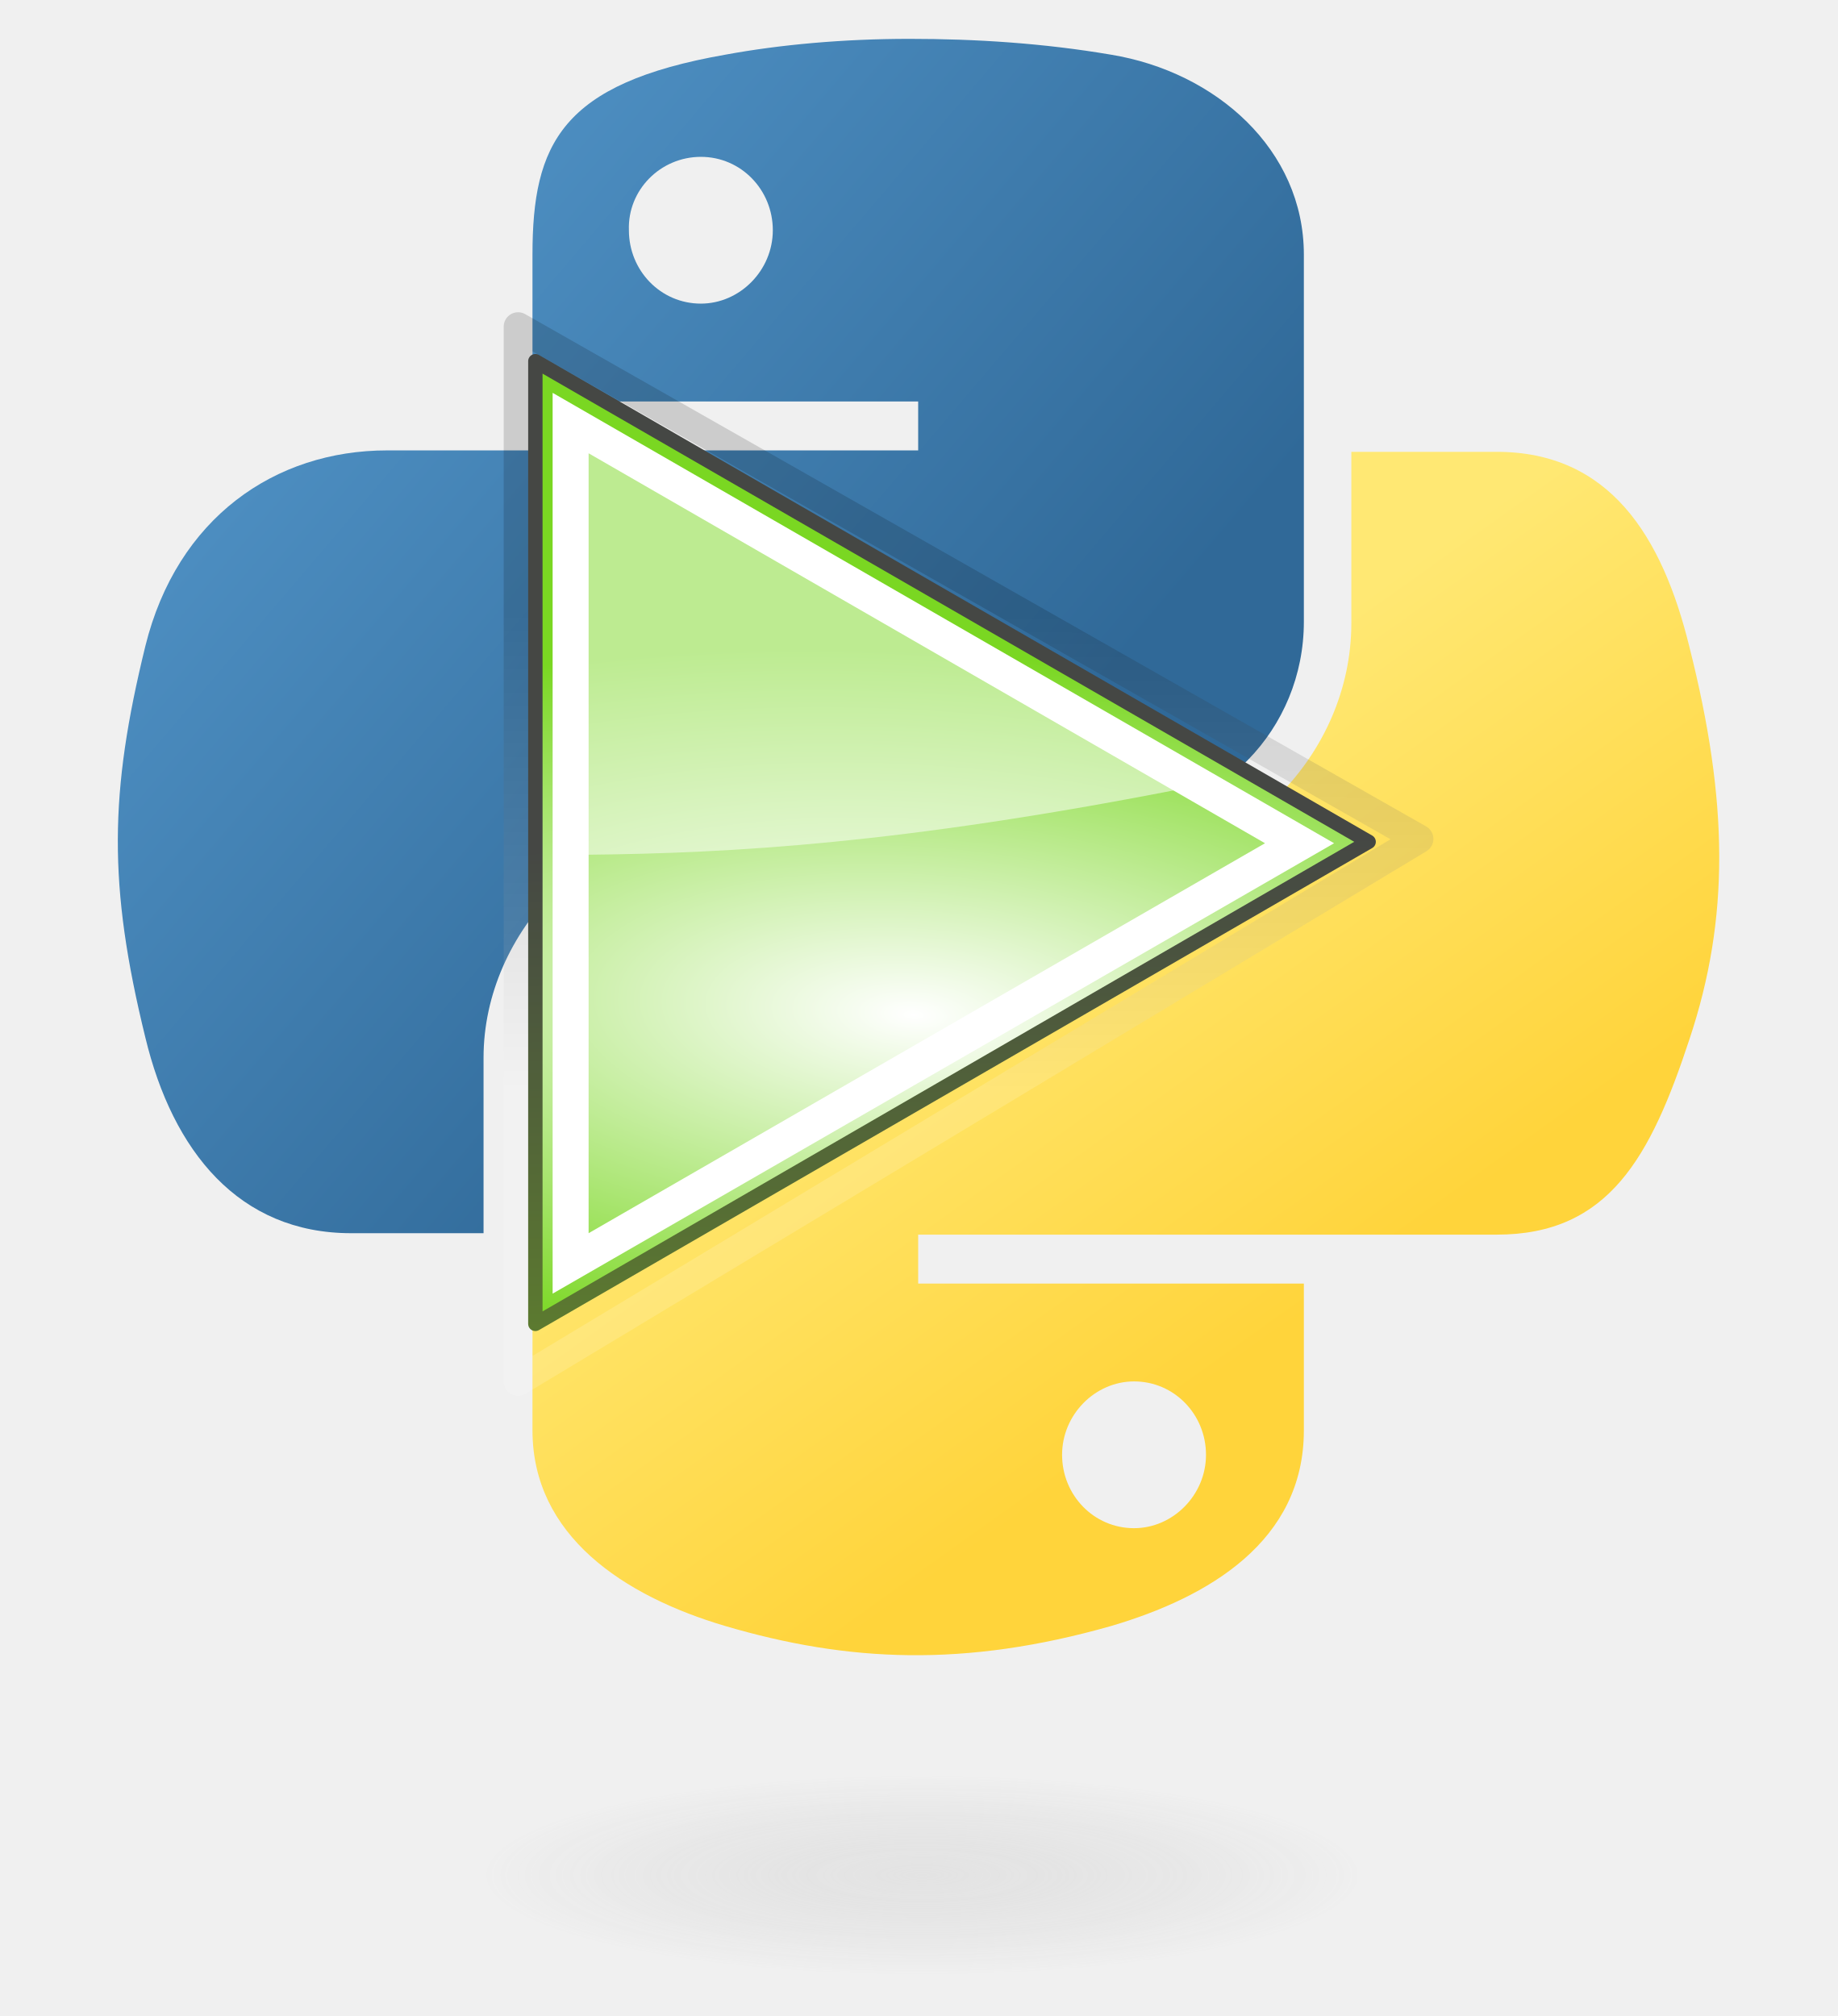
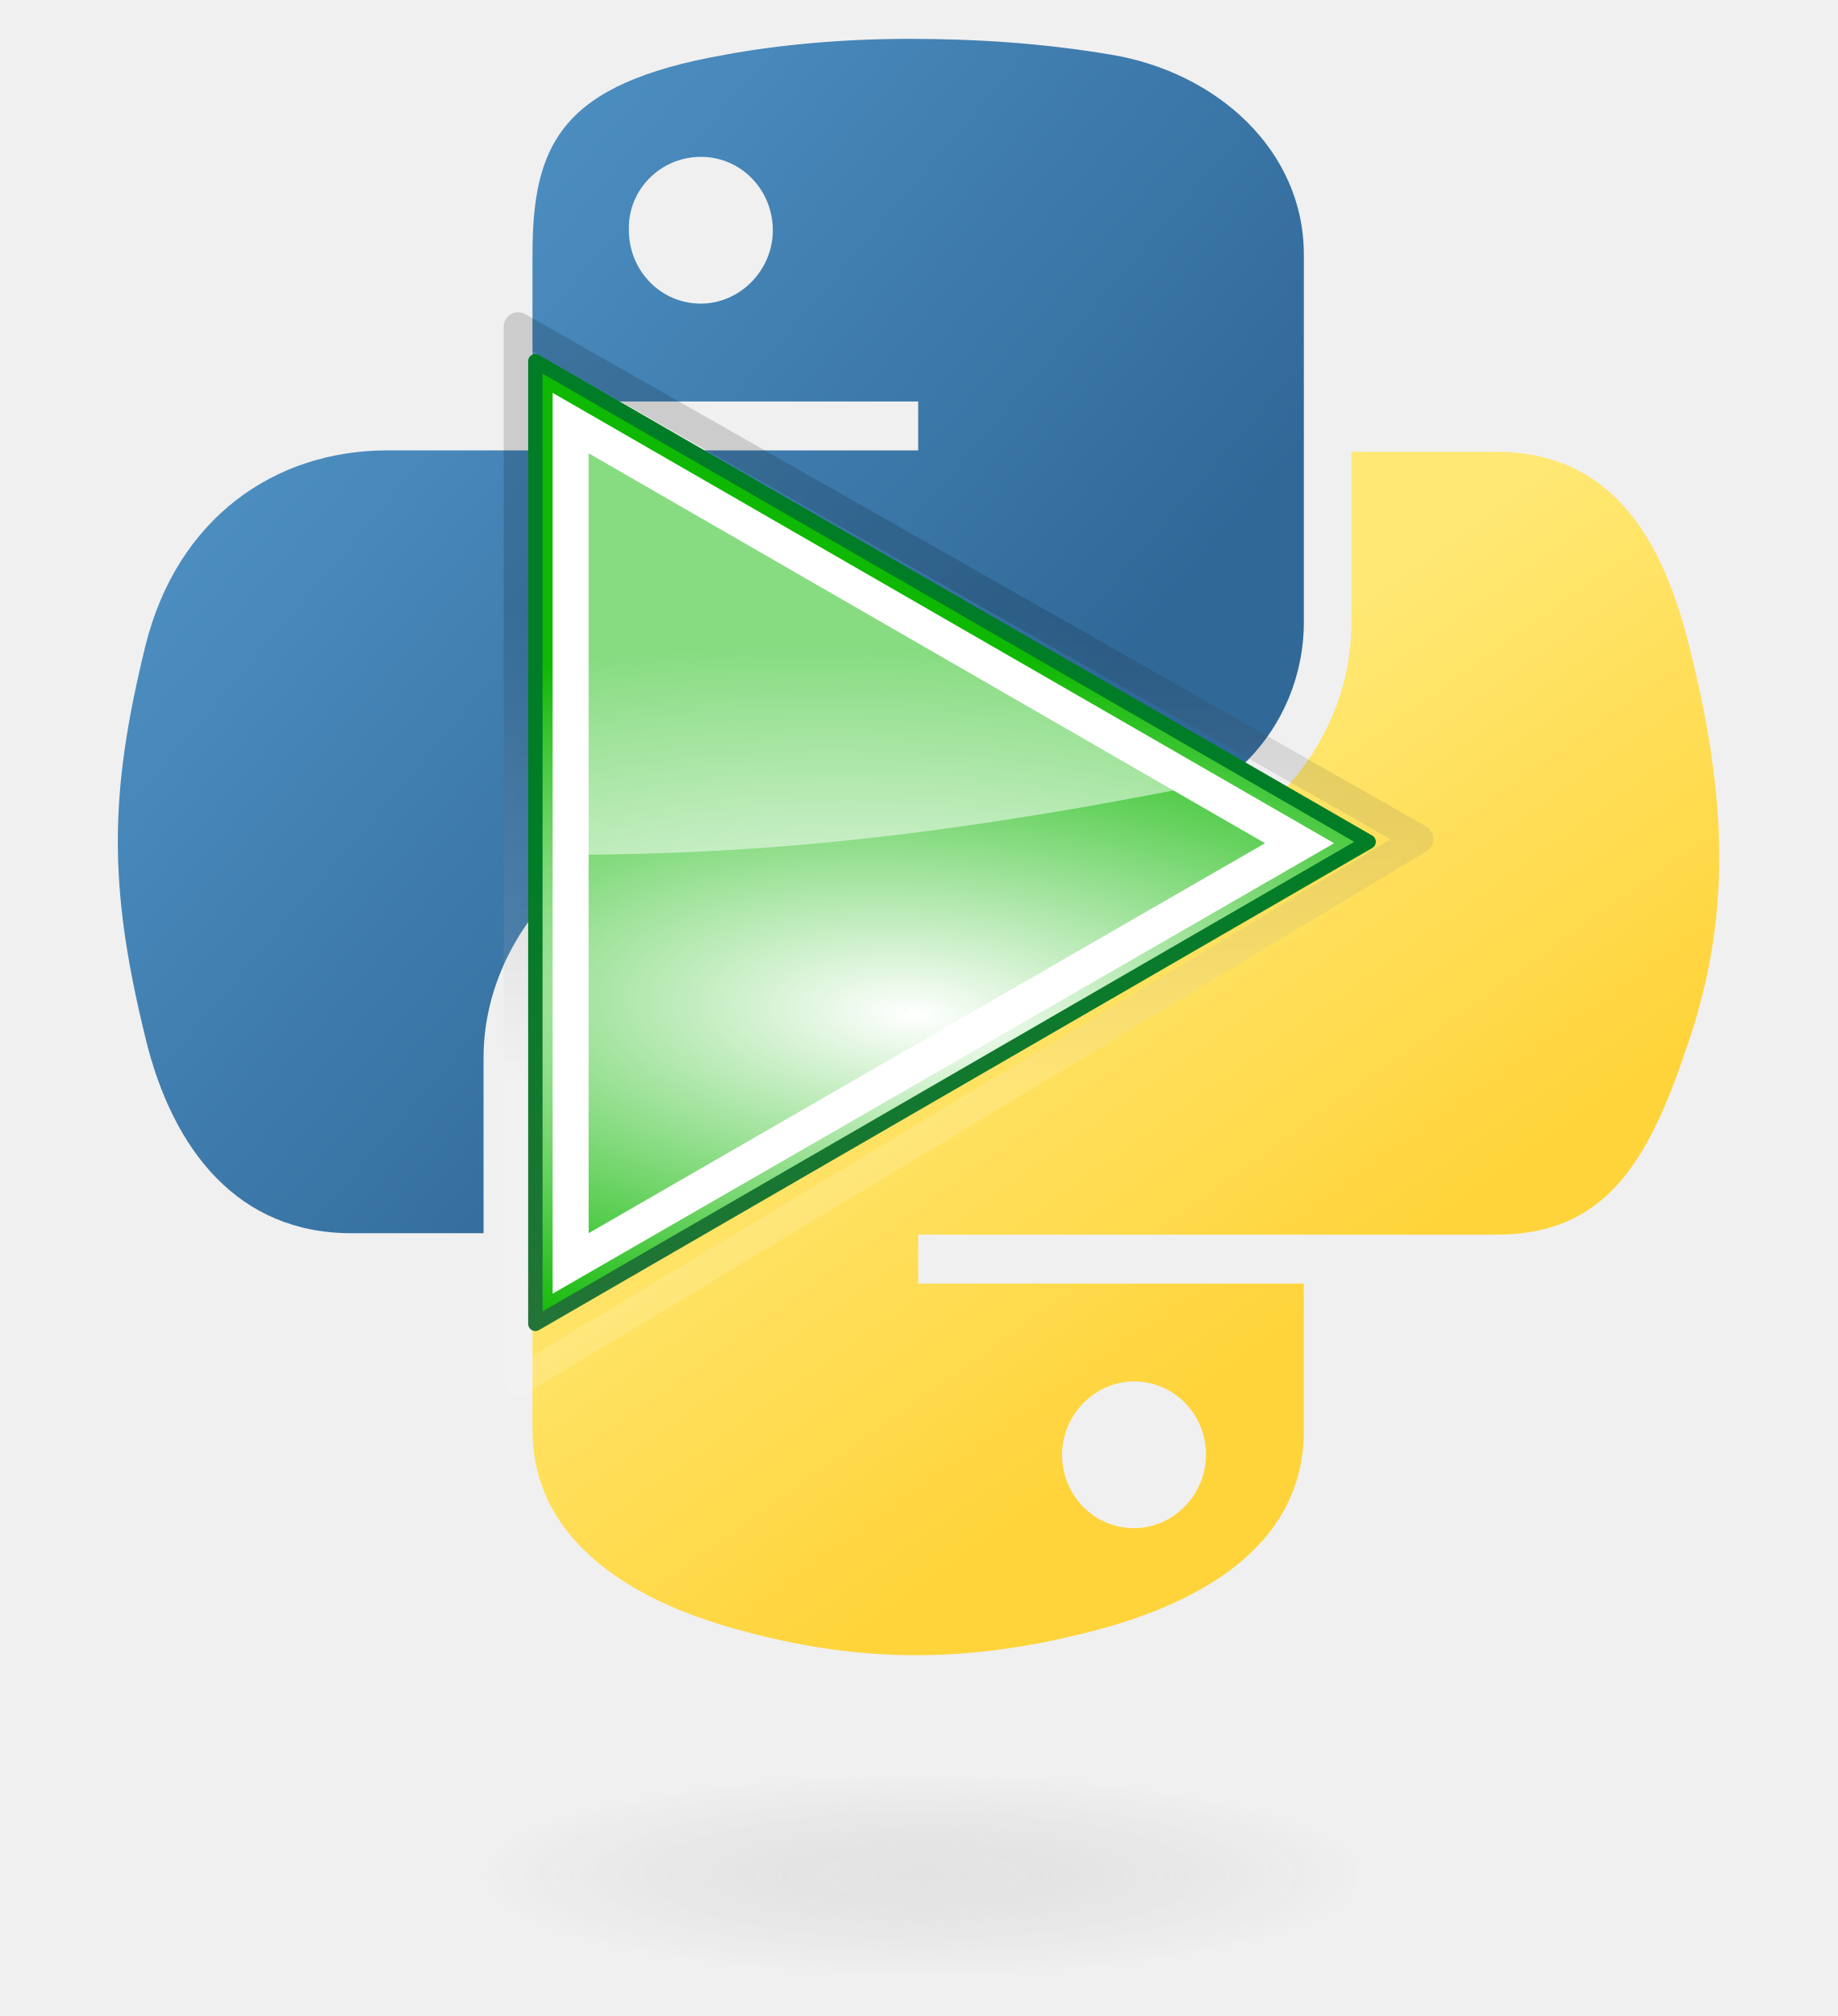
<svg xmlns="http://www.w3.org/2000/svg" version="1.1" id="svg2" x="0px" y="0px" viewBox="0 0 127.7 140.1" style="enable-background:new 0 0 127.7 140.1;" xml:space="preserve">
  <style type="text/css">
- 	.st0{fill:url(#path1948_00000167379353135965498910000001991899059054782392_);}
- 	.st1{fill:url(#path1950_00000164481177286001465060000002399431313377878944_);}
- 	.st2{opacity:0.444;fill:url(#path1894_00000099659987716212976790000016909475767214397604_);enable-background:new    ;}
+ 	.st0{fill:url(#path1948_00000137131809476121407750000015689482373966944904_);}
+ 	.st1{fill:url(#path1950_00000008123870221791722090000002292014470236429498_);}
+ 	.st2{opacity:0.444;fill:url(#path1894_00000088855964171493159270000012195364479636252081_);enable-background:new    ;}
	
- 		.st3{opacity:0.15;fill:none;stroke:url(#path2682_00000044875796433975509750000003933513221586626208_);stroke-width:2;stroke-linecap:square;stroke-linejoin:round;enable-background:new    ;}
- 	.st4{fill-rule:evenodd;clip-rule:evenodd;fill:url(#path3375_00000119100418631651867370000014544981199852612257_);}
+ 		.st3{opacity:0.15;fill:none;stroke:url(#path2682_00000029031294150568757360000000182428303727507595_);stroke-width:2;stroke-linecap:square;stroke-linejoin:round;enable-background:new    ;}
+ 	.st4{fill-rule:evenodd;clip-rule:evenodd;fill:url(#path3375_00000080183019776818845340000004039149789064604075_);}
	
- 		.st5{fill:none;stroke:url(#path2479_00000130618153425250372900000009593427637859407259_);stroke-width:1;stroke-linecap:square;stroke-linejoin:round;}
+ 		.st5{fill:none;stroke:url(#path2479_00000167384451955216124370000001798300951791580593_);stroke-linecap:square;stroke-linejoin:round;}
	.st6{fill-rule:evenodd;clip-rule:evenodd;fill:#FFFFFF;}
	.st7{opacity:0.5;fill:#FFFFFF;enable-background:new    ;}
</style>
  <g>
-     <linearGradient id="path1948_00000180368711656126478340000015267862340697363844_" gradientUnits="userSpaceOnUse" x1="231.665" y1="-210.531" x2="340.681" y2="-304.325" gradientTransform="matrix(0.5625 0 0 -0.568 -124.7933 -113.6822)">
+     <linearGradient id="path1948_00000139983765516140201760000006350268643929298075_" gradientUnits="userSpaceOnUse" x1="412.975" y1="1319.277" x2="521.991" y2="1413.071" gradientTransform="matrix(0.5625 0 0 0.568 -226.7308 -743.5076)">
      <stop offset="0" style="stop-color:#5A9FD4" />
      <stop offset="1" style="stop-color:#306998" />
    </linearGradient>
-     <path id="path1948" style="fill:url(#path1948_00000180368711656126478340000015267862340697363844_);" d="M63.2,2.7   c-4.6,0-9,0.4-12.8,1.1C39,5.8,37,10,37,17.7v10.2h26.8v3.4H37H26.9c-7.8,0-14.6,4.7-16.8,13.6c-2.5,10.2-2.6,16.6,0,27.2   c1.9,7.9,6.5,13.6,14.3,13.6h9.2V73.5c0-8.8,7.7-16.7,16.8-16.7h26.8c7.5,0,13.4-6.1,13.4-13.6V17.7c0-7.3-6.1-12.7-13.4-13.9   C72.5,3,67.8,2.7,63.2,2.7z M48.7,10.9c2.8,0,5,2.3,5,5.1c0,2.8-2.3,5.1-5,5.1c-2.8,0-5-2.3-5-5.1C43.6,13.2,45.9,10.9,48.7,10.9z" />
-     <linearGradient id="path1950_00000133497245978541203700000016533753418850225035_" gradientUnits="userSpaceOnUse" x1="382.828" y1="-361.093" x2="343.898" y2="-306.014" gradientTransform="matrix(0.5625 0 0 -0.568 -124.7933 -113.6822)">
+     <path id="path1948" style="fill:url(#path1948_00000139983765516140201760000006350268643929298075_);" d="M63.2,2.7   c-4.6,0-9,0.4-12.8,1.1C39,5.8,37,10,37,17.7v10.2h26.8v3.4H37H26.9c-7.8,0-14.6,4.7-16.8,13.6c-2.5,10.2-2.6,16.6,0,27.2   C12,80,16.6,85.7,24.4,85.7h9.2V73.5c0-8.8,7.7-16.7,16.8-16.7h26.8c7.5,0,13.4-6.1,13.4-13.6V17.7c0-7.3-6.1-12.7-13.4-13.9   C72.5,3,67.8,2.7,63.2,2.7z M48.7,10.9c2.8,0,5,2.3,5,5.1s-2.3,5.1-5,5.1c-2.8,0-5-2.3-5-5.1C43.6,13.2,45.9,10.9,48.7,10.9z" />
+     <linearGradient id="path1950_00000118380244281132475880000017796475122625590432_" gradientUnits="userSpaceOnUse" x1="564.118" y1="1469.892" x2="525.189" y2="1414.813" gradientTransform="matrix(0.5625 0 0 0.568 -226.7308 -743.5076)">
      <stop offset="0" style="stop-color:#FFD43B" />
      <stop offset="1" style="stop-color:#FFE873" />
    </linearGradient>
-     <path id="path1950" style="fill:url(#path1950_00000133497245978541203700000016533753418850225035_);" d="M93.9,31.4v11.9   c0,9.2-7.8,17-16.8,17H50.4C43,60.3,37,66.5,37,73.9v25.5c0,7.3,6.3,11.5,13.4,13.6c8.5,2.5,16.6,2.9,26.8,0   c6.8-2,13.4-5.9,13.4-13.6V89.2H63.8v-3.4h26.8H104c7.8,0,10.7-5.4,13.4-13.6c2.8-8.4,2.7-16.5,0-27.2c-1.9-7.8-5.6-13.6-13.4-13.6   L93.9,31.4z M78.8,96c2.8,0,5,2.3,5,5.1c0,2.8-2.3,5.1-5,5.1c-2.8,0-5-2.3-5-5.1C73.8,98.3,76.1,96,78.8,96z" />
-     <radialGradient id="path1894_00000078726185291619338500000009610938616239668382_" cx="-1742.713" cy="93.788" r="29.037" gradientTransform="matrix(1.749057e-08 -0.2399 -1.0547 -3.791546e-07 162.9863 -287.7645)" gradientUnits="userSpaceOnUse">
+     <path id="path1950" style="fill:url(#path1950_00000118380244281132475880000017796475122625590432_);" d="M93.9,31.4v11.9   c0,9.2-7.8,17-16.8,17H50.4C43,60.3,37,66.5,37,73.9v25.5c0,7.3,6.3,11.5,13.4,13.6c8.5,2.5,16.6,2.9,26.8,0   c6.8-2,13.4-5.9,13.4-13.6V89.2H63.8v-3.4h26.8H104c7.8,0,10.7-5.4,13.4-13.6c2.8-8.4,2.7-16.5,0-27.2c-1.9-7.8-5.6-13.6-13.4-13.6   L93.9,31.4z M78.8,96c2.8,0,5,2.3,5,5.1c0,2.8-2.3,5.1-5,5.1c-2.8,0-5-2.3-5-5.1S76.1,96,78.8,96z" />
+     <radialGradient id="path1894_00000065754953345120802700000017265532333142015632_" cx="-3438.823" cy="618.048" r="29.022" gradientTransform="matrix(1.749057e-08 -0.2399 1.0547 3.791546e-07 -587.7552 -694.6614)" gradientUnits="userSpaceOnUse">
      <stop offset="0" style="stop-color:#B8B8B8;stop-opacity:0.498" />
      <stop offset="1" style="stop-color:#7F7F7F;stop-opacity:0" />
    </radialGradient>
-     <ellipse id="path1894" style="opacity:0.444;fill:url(#path1894_00000078726185291619338500000009610938616239668382_);enable-background:new    ;" cx="64.1" cy="130.4" rx="35.9" ry="7" />
+     <ellipse id="path1894" style="opacity:0.444;fill:url(#path1894_00000065754953345120802700000017265532333142015632_);enable-background:new    ;" cx="64.1" cy="130.4" rx="35.9" ry="7" />
  </g>
  <g id="layer1">
-     <linearGradient id="path2682_00000115509018892358868420000005230863434757946012_" gradientUnits="userSpaceOnUse" x1="78.953" y1="2.754" x2="79.041" y2="32.304" gradientTransform="matrix(1.1282 0 0 -1.1282 -21.8197 79.017)">
+     <linearGradient id="path2682_00000101824595118767553880000002206805839811419064_" gradientUnits="userSpaceOnUse" x1="52.423" y1="799.251" x2="52.511" y2="769.701" gradientTransform="matrix(1.1282 0 0 1.1282 8.0509 -825.8049)">
      <stop offset="0" style="stop-color:#FFFFFF" />
      <stop offset="1" style="stop-color:#000000" />
    </linearGradient>
-     <path id="path2682" style="opacity:0.15;fill:none;stroke:url(#path2682_00000115509018892358868420000005230863434757946012_);stroke-width:2;stroke-linecap:square;stroke-linejoin:round;enable-background:new    ;" d="   M36,96V22.7l62.6,35.6L36,96z" />
-     <radialGradient id="path3375_00000016077579508539929330000002434067042301207964_" cx="-611.624" cy="231.424" r="30.148" gradientTransform="matrix(5.324342e-02 -0.8362 -2.0195 -0.1286 563.4134 -411.149)" gradientUnits="userSpaceOnUse">
+     <path id="path2682" style="opacity:0.15;fill:none;stroke:url(#path2682_00000101824595118767553880000002206805839811419064_);stroke-width:2;stroke-linecap:square;stroke-linejoin:round;enable-background:new    ;" d="   M36,96V22.7l62.6,35.6L36,96z" />
+     <radialGradient id="path3375_00000031166621446565098690000008071767325955960477_" cx="-1245.013" cy="385.397" r="30.148" gradientTransform="matrix(5.324342e-02 -0.8362 2.0195 0.1286 -648.5329 -1020.112)" gradientUnits="userSpaceOnUse">
      <stop offset="0" style="stop-color:#FFFFFF" />
-       <stop offset="1" style="stop-color:#7AD722" />
+       <stop offset="1" style="stop-color:#0FB803" />
    </radialGradient>
-     <path id="path3375" style="fill-rule:evenodd;clip-rule:evenodd;fill:url(#path3375_00000016077579508539929330000002434067042301207964_);" d="   M37.2,92V25.1l57.9,33.4L37.2,92z" />
-     <linearGradient id="path2479_00000116228635561582860200000008459048417737700251_" gradientUnits="userSpaceOnUse" x1="112.019" y1="-96.317" x2="110.932" y2="-27.797" gradientTransform="matrix(1 0 0 -1 -45.0004 30.7956)">
-       <stop offset="0" style="stop-color:#74B01A" />
-       <stop offset="1" style="stop-color:#454744" />
+     <path id="path3375" style="fill-rule:evenodd;clip-rule:evenodd;fill:url(#path3375_00000031166621446565098690000008071767325955960477_);" d="   M37.2,92V25.1l57.9,33.4L37.2,92z" />
+     <linearGradient id="path2479_00000112601301004292926500000017130671419072828303_" gradientUnits="userSpaceOnUse" x1="111.973" y1="938.207" x2="110.886" y2="869.688" gradientTransform="matrix(1 0 0 1 -45.0004 -811.0942)">
+       <stop offset="0" style="stop-color:#496A49" />
+       <stop offset="1" style="stop-color:#007D26" />
    </linearGradient>
-     <path id="path2479" style="fill:none;stroke:url(#path2479_00000116228635561582860200000008459048417737700251_);stroke-width:1;stroke-linecap:square;stroke-linejoin:round;" d="   M37.2,92V25.1l57.9,33.4L37.2,92z" />
+     <path id="path2479" style="fill:none;stroke:url(#path2479_00000112601301004292926500000017130671419072828303_);stroke-linecap:square;stroke-linejoin:round;" d="   M37.2,92V25.1l57.9,33.4L37.2,92z" />
    <path id="path2481" class="st6" d="M38.4,27.3v62.6   l54.3-31.3L38.4,27.3z M40.9,31.5l47,27.1l-47,27.1V31.5z" />
    <path id="path2339" class="st7" d="M40.7,31.3v28.1   c10.3-0.1,22-0.8,41-4.5L40.7,31.3z" />
  </g>
</svg>
